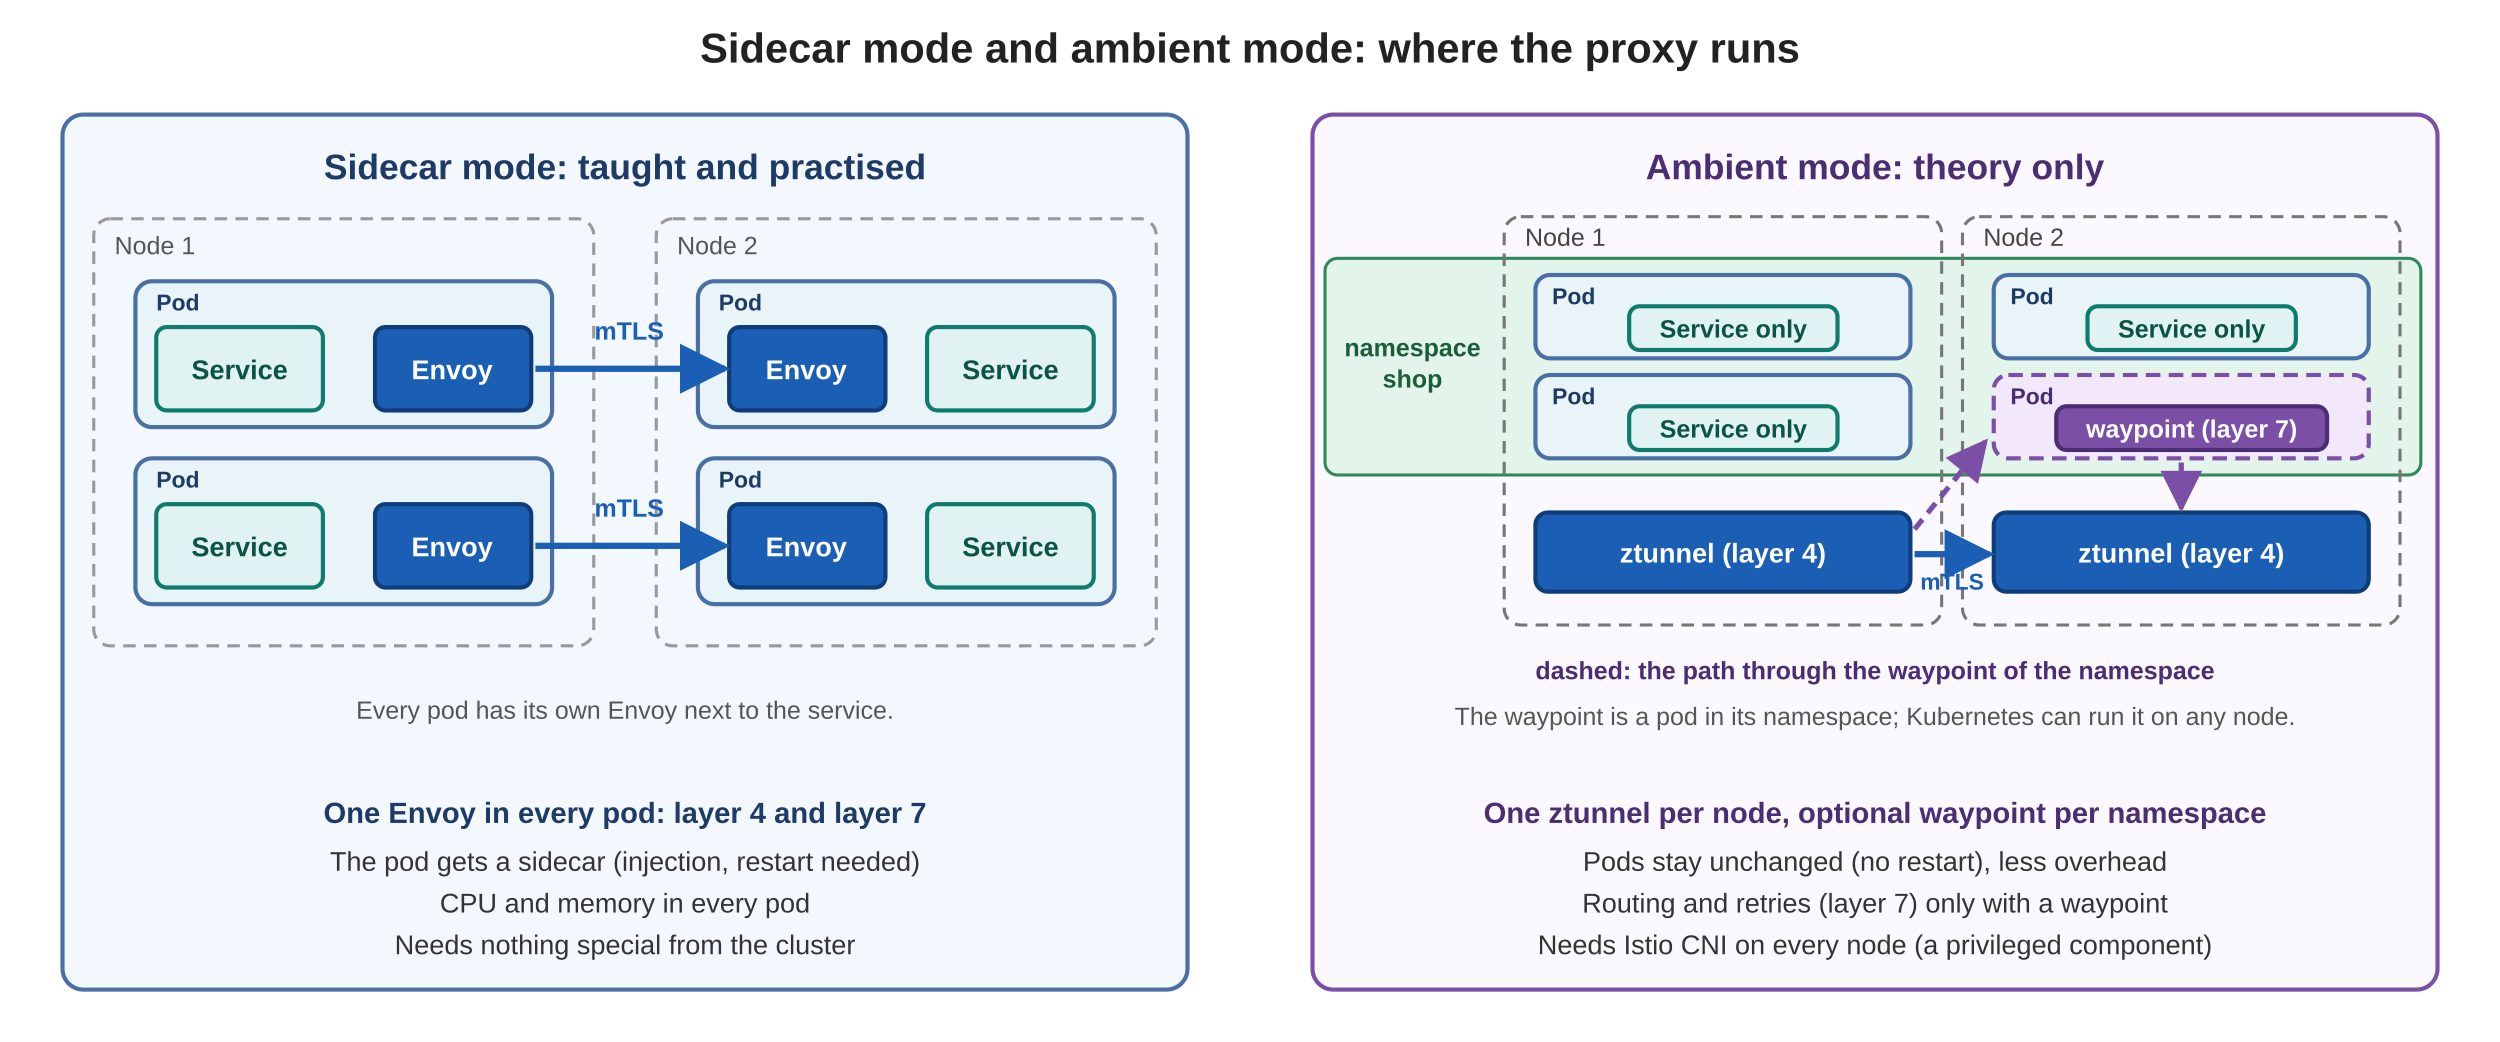
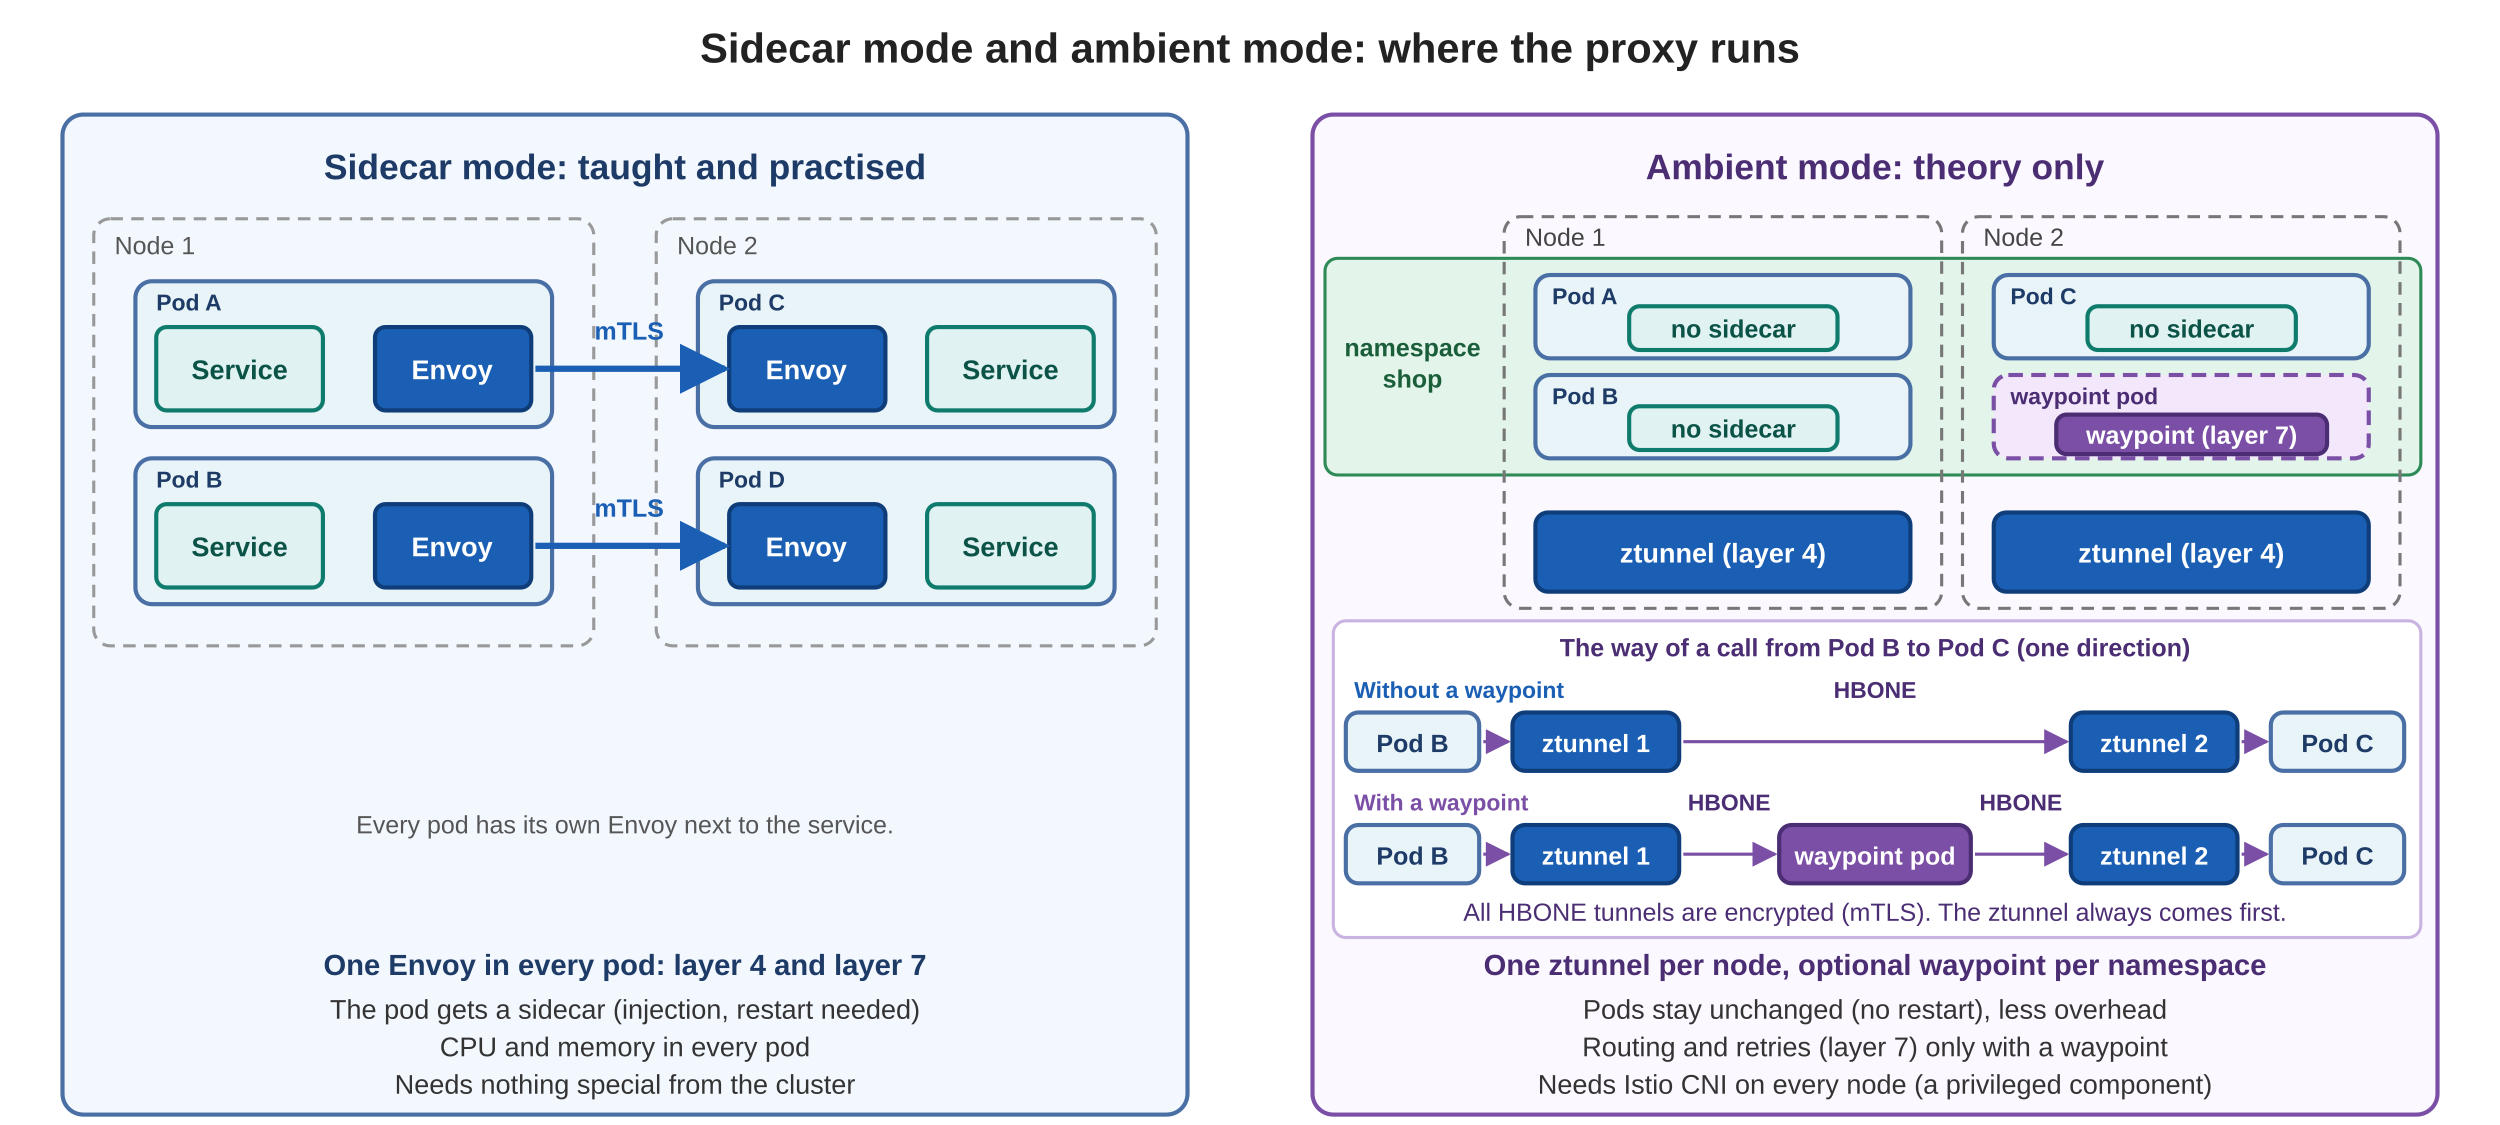
- <svg xmlns="http://www.w3.org/2000/svg" viewBox="0 0 1200 500" width="1200" height="500" font-family="Segoe UI, Arial, sans-serif" font-size="14">
+ <svg xmlns="http://www.w3.org/2000/svg" viewBox="0 0 1200 540" width="1200" height="540" font-family="Segoe UI, Arial, sans-serif" font-size="14">
  <defs>
    <marker id="ab" viewBox="0 0 10 10" refX="9" refY="5" markerWidth="8" markerHeight="8" orient="auto-start-reverse">
      <path d="M0,0 L10,5 L0,10 z" fill="#1a5fb4" />
    </marker>
    <marker id="ap" viewBox="0 0 10 10" refX="9" refY="5" markerWidth="8" markerHeight="8" orient="auto-start-reverse">
      <path d="M0,0 L10,5 L0,10 z" fill="#7a4fa5" />
    </marker>
  </defs>
-   <rect width="1200" height="500" fill="#ffffff" />
+   <rect width="1200" height="540" fill="#ffffff" />
  <text x="600" y="30" text-anchor="middle" font-size="20" font-weight="bold" fill="#222">Sidecar mode and ambient mode: where the proxy runs</text>
-   <rect x="30" y="55" width="540" height="420" rx="10" fill="#f3f8ff" stroke="#4a6fa5" stroke-width="2" />
+   <rect x="30" y="55" width="540" height="480" rx="10" fill="#f3f8ff" stroke="#4a6fa5" stroke-width="2" />
  <text x="300" y="86" text-anchor="middle" font-size="17" font-weight="bold" fill="#1d3b66">Sidecar mode: taught and practised</text>
  <rect x="45" y="105" width="240" height="205" rx="8" fill="none" stroke="#999" stroke-width="1.5" stroke-dasharray="6 4" />
  <text x="55" y="122" font-size="12" fill="#555">Node 1</text>
  <rect x="315" y="105" width="240" height="205" rx="8" fill="none" stroke="#999" stroke-width="1.5" stroke-dasharray="6 4" />
  <text x="325" y="122" font-size="12" fill="#555">Node 2</text>
  <rect x="65" y="135" width="200" height="70" rx="8" fill="#e8f4f8" stroke="#4a6fa5" stroke-width="2" />
-   <text x="75" y="149" font-size="11" fill="#1d3b66" font-weight="bold">Pod</text>
+   <text x="75" y="149" font-size="11" fill="#1d3b66" font-weight="bold">Pod A</text>
  <rect x="75" y="157" width="80" height="40" rx="5" fill="#e0f2f1" stroke="#0f7b6c" stroke-width="2" />
  <text x="115" y="182" text-anchor="middle" font-weight="bold" fill="#0b5247" font-size="13">Service</text>
  <rect x="180" y="157" width="75" height="40" rx="5" fill="#1a5fb4" stroke="#0e3d7a" stroke-width="2" />
  <text x="217" y="182" text-anchor="middle" font-weight="bold" fill="#fff" font-size="13">Envoy</text>
  <rect x="65" y="220" width="200" height="70" rx="8" fill="#e8f4f8" stroke="#4a6fa5" stroke-width="2" />
-   <text x="75" y="234" font-size="11" fill="#1d3b66" font-weight="bold">Pod</text>
+   <text x="75" y="234" font-size="11" fill="#1d3b66" font-weight="bold">Pod B</text>
  <rect x="75" y="242" width="80" height="40" rx="5" fill="#e0f2f1" stroke="#0f7b6c" stroke-width="2" />
  <text x="115" y="267" text-anchor="middle" font-weight="bold" fill="#0b5247" font-size="13">Service</text>
  <rect x="180" y="242" width="75" height="40" rx="5" fill="#1a5fb4" stroke="#0e3d7a" stroke-width="2" />
  <text x="217" y="267" text-anchor="middle" font-weight="bold" fill="#fff" font-size="13">Envoy</text>
  <rect x="335" y="135" width="200" height="70" rx="8" fill="#e8f4f8" stroke="#4a6fa5" stroke-width="2" />
-   <text x="345" y="149" font-size="11" fill="#1d3b66" font-weight="bold">Pod</text>
+   <text x="345" y="149" font-size="11" fill="#1d3b66" font-weight="bold">Pod C</text>
  <rect x="445" y="157" width="80" height="40" rx="5" fill="#e0f2f1" stroke="#0f7b6c" stroke-width="2" />
  <text x="485" y="182" text-anchor="middle" font-weight="bold" fill="#0b5247" font-size="13">Service</text>
  <rect x="350" y="157" width="75" height="40" rx="5" fill="#1a5fb4" stroke="#0e3d7a" stroke-width="2" />
  <text x="387" y="182" text-anchor="middle" font-weight="bold" fill="#fff" font-size="13">Envoy</text>
  <rect x="335" y="220" width="200" height="70" rx="8" fill="#e8f4f8" stroke="#4a6fa5" stroke-width="2" />
-   <text x="345" y="234" font-size="11" fill="#1d3b66" font-weight="bold">Pod</text>
+   <text x="345" y="234" font-size="11" fill="#1d3b66" font-weight="bold">Pod D</text>
  <rect x="445" y="242" width="80" height="40" rx="5" fill="#e0f2f1" stroke="#0f7b6c" stroke-width="2" />
  <text x="485" y="267" text-anchor="middle" font-weight="bold" fill="#0b5247" font-size="13">Service</text>
  <rect x="350" y="242" width="75" height="40" rx="5" fill="#1a5fb4" stroke="#0e3d7a" stroke-width="2" />
  <text x="387" y="267" text-anchor="middle" font-weight="bold" fill="#fff" font-size="13">Envoy</text>
  <path d="M257,177 L348,177" stroke="#1a5fb4" stroke-width="3" fill="none" marker-end="url(#ab)" />
  <text x="302" y="163" text-anchor="middle" fill="#1a5fb4" font-weight="bold" font-size="12">mTLS</text>
  <path d="M257,262 L348,262" stroke="#1a5fb4" stroke-width="3" fill="none" marker-end="url(#ab)" />
  <text x="302" y="248" text-anchor="middle" fill="#1a5fb4" font-weight="bold" font-size="12">mTLS</text>
-   <text x="300" y="345" text-anchor="middle" fill="#555" font-size="12">Every pod has its own Envoy next to the service.</text>
-   <text x="300" y="395" text-anchor="middle" fill="#1d3b66" font-size="14" font-weight="bold">One Envoy in every pod: layer 4 and layer 7</text>
-   <text x="300" y="418" text-anchor="middle" fill="#333" font-size="13">The pod gets a sidecar (injection, restart needed)</text>
-   <text x="300" y="438" text-anchor="middle" fill="#333" font-size="13">CPU and memory in every pod</text>
-   <text x="300" y="458" text-anchor="middle" fill="#333" font-size="13">Needs nothing special from the cluster</text>
-   <rect x="630" y="55" width="540" height="420" rx="10" fill="#fbf8ff" stroke="#7a4fa5" stroke-width="2" />
+   <text x="300" y="400" text-anchor="middle" fill="#555" font-size="12">Every pod has its own Envoy next to the service.</text>
+   <text x="300" y="468" text-anchor="middle" fill="#1d3b66" font-size="14" font-weight="bold">One Envoy in every pod: layer 4 and layer 7</text>
+   <text x="300" y="489" text-anchor="middle" fill="#333" font-size="13">The pod gets a sidecar (injection, restart needed)</text>
+   <text x="300" y="507" text-anchor="middle" fill="#333" font-size="13">CPU and memory in every pod</text>
+   <text x="300" y="525" text-anchor="middle" fill="#333" font-size="13">Needs nothing special from the cluster</text>
+   <rect x="630" y="55" width="540" height="480" rx="10" fill="#fbf8ff" stroke="#7a4fa5" stroke-width="2" />
  <text x="900" y="86" text-anchor="middle" font-size="17" font-weight="bold" fill="#4b2d73">Ambient mode: theory only</text>
  <rect x="636" y="124" width="526" height="104" rx="6" fill="#e3f4ea" stroke="#2e8b57" stroke-width="1.5" />
  <text x="678" y="171" text-anchor="middle" font-size="12" font-weight="bold" fill="#1b5e3a">namespace</text>
  <text x="678" y="186" text-anchor="middle" font-size="12" font-weight="bold" fill="#1b5e3a">shop</text>
-   <rect x="722" y="104" width="210" height="196" rx="8" fill="none" stroke="#777" stroke-width="1.5" stroke-dasharray="6 4" />
+   <rect x="722" y="104" width="210" height="188" rx="8" fill="none" stroke="#777" stroke-width="1.5" stroke-dasharray="6 4" />
  <text x="732" y="118" font-size="12" fill="#444">Node 1</text>
-   <rect x="942" y="104" width="210" height="196" rx="8" fill="none" stroke="#777" stroke-width="1.5" stroke-dasharray="6 4" />
+   <rect x="942" y="104" width="210" height="188" rx="8" fill="none" stroke="#777" stroke-width="1.5" stroke-dasharray="6 4" />
  <text x="952" y="118" font-size="12" fill="#444">Node 2</text>
  <rect x="737" y="132" width="180" height="40" rx="7" fill="#e8f4f8" stroke="#4a6fa5" stroke-width="2" />
-   <text x="745" y="146" font-size="11" fill="#1d3b66" font-weight="bold">Pod</text>
+   <text x="745" y="146" font-size="11" fill="#1d3b66" font-weight="bold">Pod A</text>
  <rect x="782" y="147" width="100" height="21" rx="5" fill="#e0f2f1" stroke="#0f7b6c" stroke-width="2" />
-   <text x="832" y="162" text-anchor="middle" font-weight="bold" fill="#0b5247" font-size="12">Service only</text>
+   <text x="832" y="162" text-anchor="middle" font-weight="bold" fill="#0b5247" font-size="12">no sidecar</text>
  <rect x="737" y="180" width="180" height="40" rx="7" fill="#e8f4f8" stroke="#4a6fa5" stroke-width="2" />
-   <text x="745" y="194" font-size="11" fill="#1d3b66" font-weight="bold">Pod</text>
+   <text x="745" y="194" font-size="11" fill="#1d3b66" font-weight="bold">Pod B</text>
  <rect x="782" y="195" width="100" height="21" rx="5" fill="#e0f2f1" stroke="#0f7b6c" stroke-width="2" />
-   <text x="832" y="210" text-anchor="middle" font-weight="bold" fill="#0b5247" font-size="12">Service only</text>
+   <text x="832" y="210" text-anchor="middle" font-weight="bold" fill="#0b5247" font-size="12">no sidecar</text>
  <rect x="957" y="132" width="180" height="40" rx="7" fill="#e8f4f8" stroke="#4a6fa5" stroke-width="2" />
-   <text x="965" y="146" font-size="11" fill="#1d3b66" font-weight="bold">Pod</text>
+   <text x="965" y="146" font-size="11" fill="#1d3b66" font-weight="bold">Pod C</text>
  <rect x="1002" y="147" width="100" height="21" rx="5" fill="#e0f2f1" stroke="#0f7b6c" stroke-width="2" />
-   <text x="1052" y="162" text-anchor="middle" font-weight="bold" fill="#0b5247" font-size="12">Service only</text>
+   <text x="1052" y="162" text-anchor="middle" font-weight="bold" fill="#0b5247" font-size="12">no sidecar</text>
  <rect x="957" y="180" width="180" height="40" rx="7" fill="#f3e8fb" stroke="#7a4fa5" stroke-width="2" stroke-dasharray="7 4" />
-   <text x="965" y="194" font-size="11" fill="#4b2d73" font-weight="bold">Pod</text>
-   <rect x="987" y="195" width="130" height="21" rx="5" fill="#7a4fa5" stroke="#4b2d73" stroke-width="2" />
-   <text x="1052" y="210" text-anchor="middle" font-weight="bold" fill="#fff" font-size="12">waypoint (layer 7)</text>
+   <text x="965" y="194" font-size="11" fill="#4b2d73" font-weight="bold">waypoint pod</text>
+   <rect x="987" y="199" width="130" height="19" rx="5" fill="#7a4fa5" stroke="#4b2d73" stroke-width="2" />
+   <text x="1052" y="213" text-anchor="middle" font-weight="bold" fill="#fff" font-size="12">waypoint (layer 7)</text>
  <rect x="737" y="246" width="180" height="38" rx="6" fill="#1a5fb4" stroke="#0e3d7a" stroke-width="2" />
  <text x="827" y="270" text-anchor="middle" font-weight="bold" fill="#fff" font-size="13">ztunnel (layer 4)</text>
  <rect x="957" y="246" width="180" height="38" rx="6" fill="#1a5fb4" stroke="#0e3d7a" stroke-width="2" />
  <text x="1047" y="270" text-anchor="middle" font-weight="bold" fill="#fff" font-size="13">ztunnel (layer 4)</text>
-   <path d="M919,266 L955,266" stroke="#1a5fb4" stroke-width="3" fill="none" marker-end="url(#ab)" />
-   <text x="937" y="283" text-anchor="middle" fill="#1a5fb4" font-weight="bold" font-size="11">mTLS</text>
-   <path d="M919,254 L953,212" stroke="#7a4fa5" stroke-width="2.5" stroke-dasharray="6 4" fill="none" marker-end="url(#ap)" />
-   <path d="M1047,222 L1047,244" stroke="#7a4fa5" stroke-width="2.5" stroke-dasharray="6 4" fill="none" marker-end="url(#ap)" />
-   <text x="900" y="326" text-anchor="middle" fill="#4b2d73" font-size="12" font-weight="bold">dashed: the path through the waypoint of the namespace</text>
-   <text x="900" y="348" text-anchor="middle" fill="#555" font-size="12">The waypoint is a pod in its namespace; Kubernetes can run it on any node.</text>
-   <text x="900" y="395" text-anchor="middle" fill="#4b2d73" font-size="14" font-weight="bold">One ztunnel per node, optional waypoint per namespace</text>
-   <text x="900" y="418" text-anchor="middle" fill="#333" font-size="13">Pods stay unchanged (no restart), less overhead</text>
-   <text x="900" y="438" text-anchor="middle" fill="#333" font-size="13">Routing and retries (layer 7) only with a waypoint</text>
-   <text x="900" y="458" text-anchor="middle" fill="#333" font-size="13">Needs Istio CNI on every node (a privileged component)</text>
+   <rect x="640" y="298" width="522" height="152" rx="6" fill="#ffffff" stroke="#c9b3e0" stroke-width="1.5" />
+   <text x="900" y="315" text-anchor="middle" fill="#4b2d73" font-size="12" font-weight="bold">The way of a call from Pod B to Pod C (one direction)</text>
+   <text x="650" y="335" text-anchor="start" fill="#1a5fb4" font-size="11" font-weight="bold">Without a waypoint</text>
+   <rect x="646" y="342" width="64" height="28" rx="6" fill="#e8f4f8" stroke="#4a6fa5" stroke-width="2" />
+   <text x="678.0" y="361" text-anchor="middle" font-size="12" font-weight="bold" fill="#1d3b66">Pod B</text>
+   <rect x="726" y="342" width="80" height="28" rx="6" fill="#1a5fb4" stroke="#0e3d7a" stroke-width="2" />
+   <text x="766.0" y="361" text-anchor="middle" font-size="12" font-weight="bold" fill="#ffffff">ztunnel 1</text>
+   <rect x="994" y="342" width="80" height="28" rx="6" fill="#1a5fb4" stroke="#0e3d7a" stroke-width="2" />
+   <text x="1034.0" y="361" text-anchor="middle" font-size="12" font-weight="bold" fill="#ffffff">ztunnel 2</text>
+   <rect x="1090" y="342" width="64" height="28" rx="6" fill="#e8f4f8" stroke="#4a6fa5" stroke-width="2" />
+   <text x="1122.0" y="361" text-anchor="middle" font-size="12" font-weight="bold" fill="#1d3b66">Pod C</text>
+   <path d="M712,356 L724,356" stroke="#7a4fa5" stroke-width="1.5" fill="none" marker-end="url(#ap)" />
+   <path d="M808,356 L992,356" stroke="#7a4fa5" stroke-width="1.5" fill="none" marker-end="url(#ap)" />
+   <path d="M1076,356 L1088,356" stroke="#7a4fa5" stroke-width="1.5" fill="none" marker-end="url(#ap)" />
+   <text x="900" y="335" text-anchor="middle" fill="#4b2d73" font-size="11" font-weight="bold">HBONE</text>
+   <text x="650" y="389" text-anchor="start" fill="#7a4fa5" font-size="11" font-weight="bold">With a waypoint</text>
+   <rect x="646" y="396" width="64" height="28" rx="6" fill="#e8f4f8" stroke="#4a6fa5" stroke-width="2" />
+   <text x="678.0" y="415" text-anchor="middle" font-size="12" font-weight="bold" fill="#1d3b66">Pod B</text>
+   <rect x="726" y="396" width="80" height="28" rx="6" fill="#1a5fb4" stroke="#0e3d7a" stroke-width="2" />
+   <text x="766.0" y="415" text-anchor="middle" font-size="12" font-weight="bold" fill="#ffffff">ztunnel 1</text>
+   <rect x="854" y="396" width="92" height="28" rx="6" fill="#7a4fa5" stroke="#4b2d73" stroke-width="2" />
+   <text x="900.0" y="415" text-anchor="middle" font-size="12" font-weight="bold" fill="#ffffff">waypoint pod</text>
+   <rect x="994" y="396" width="80" height="28" rx="6" fill="#1a5fb4" stroke="#0e3d7a" stroke-width="2" />
+   <text x="1034.0" y="415" text-anchor="middle" font-size="12" font-weight="bold" fill="#ffffff">ztunnel 2</text>
+   <rect x="1090" y="396" width="64" height="28" rx="6" fill="#e8f4f8" stroke="#4a6fa5" stroke-width="2" />
+   <text x="1122.0" y="415" text-anchor="middle" font-size="12" font-weight="bold" fill="#1d3b66">Pod C</text>
+   <path d="M712,410 L724,410" stroke="#7a4fa5" stroke-width="1.5" fill="none" marker-end="url(#ap)" />
+   <path d="M808,410 L852,410" stroke="#7a4fa5" stroke-width="1.5" fill="none" marker-end="url(#ap)" />
+   <path d="M948,410 L992,410" stroke="#7a4fa5" stroke-width="1.5" fill="none" marker-end="url(#ap)" />
+   <path d="M1076,410 L1088,410" stroke="#7a4fa5" stroke-width="1.5" fill="none" marker-end="url(#ap)" />
+   <text x="830" y="389" text-anchor="middle" fill="#4b2d73" font-size="11" font-weight="bold">HBONE</text>
+   <text x="970" y="389" text-anchor="middle" fill="#4b2d73" font-size="11" font-weight="bold">HBONE</text>
+   <text x="900" y="442" text-anchor="middle" fill="#4b2d73" font-size="12">All HBONE tunnels are encrypted (mTLS). The ztunnel always comes first.</text>
+   <text x="900" y="468" text-anchor="middle" fill="#4b2d73" font-size="14" font-weight="bold">One ztunnel per node, optional waypoint per namespace</text>
+   <text x="900" y="489" text-anchor="middle" fill="#333" font-size="13">Pods stay unchanged (no restart), less overhead</text>
+   <text x="900" y="507" text-anchor="middle" fill="#333" font-size="13">Routing and retries (layer 7) only with a waypoint</text>
+   <text x="900" y="525" text-anchor="middle" fill="#333" font-size="13">Needs Istio CNI on every node (a privileged component)</text>
</svg>
